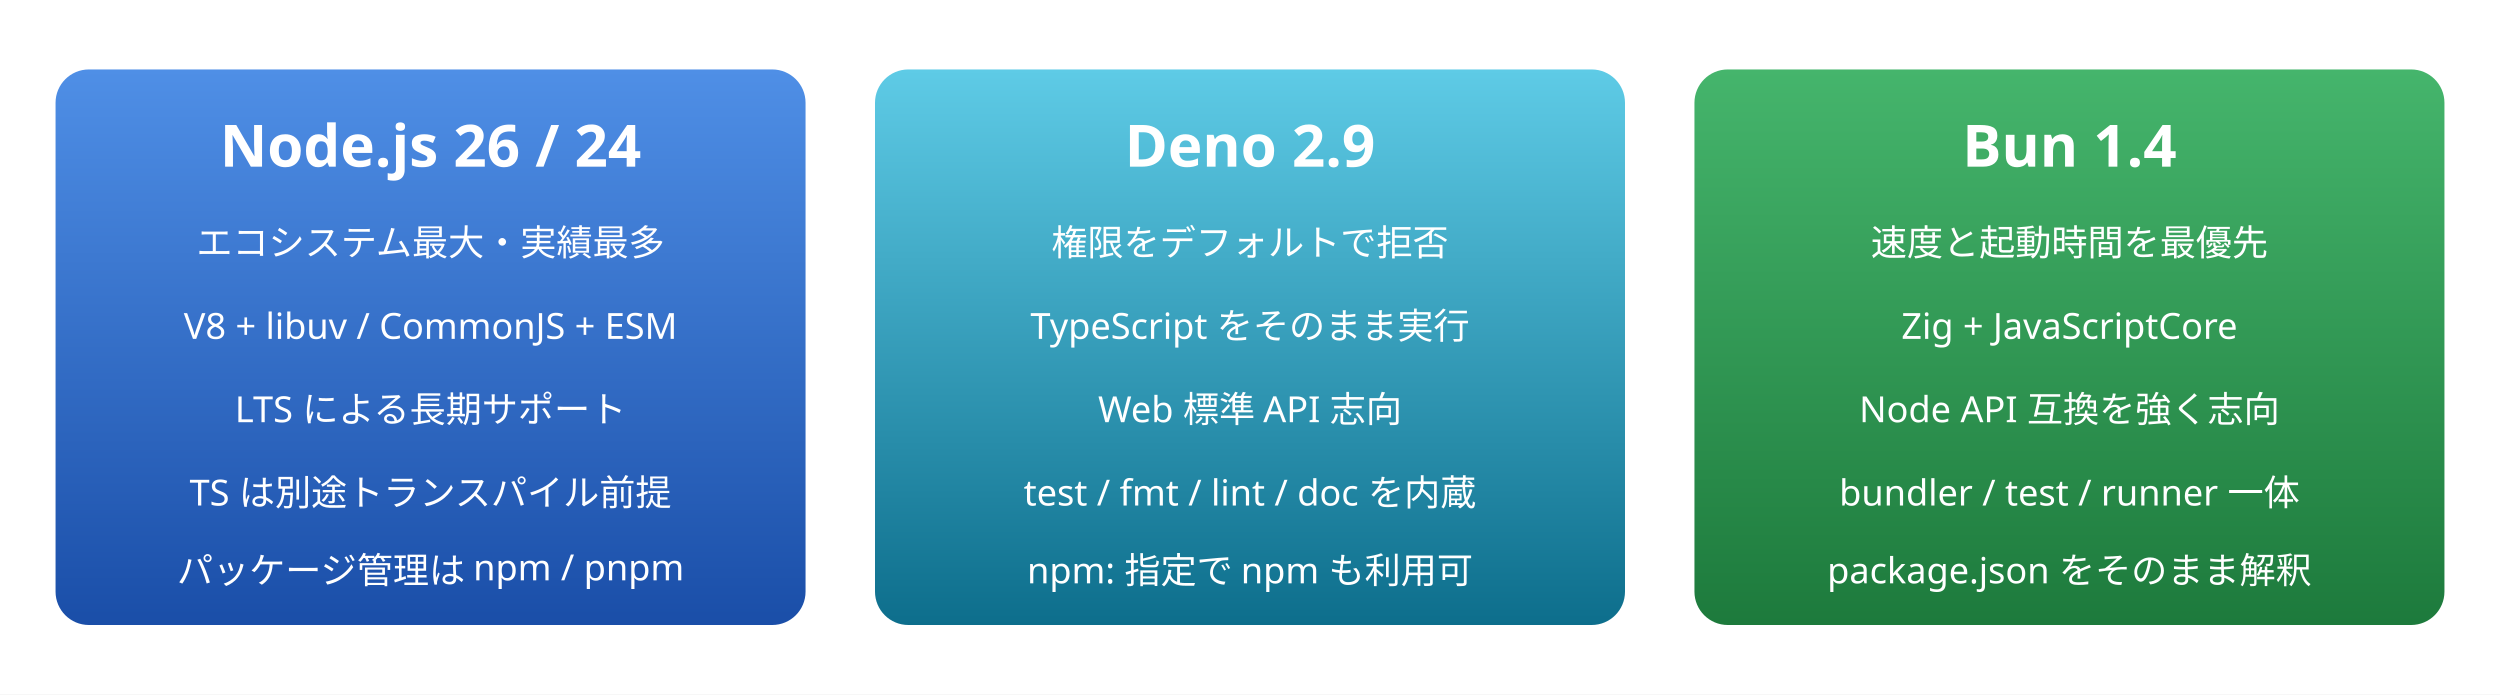
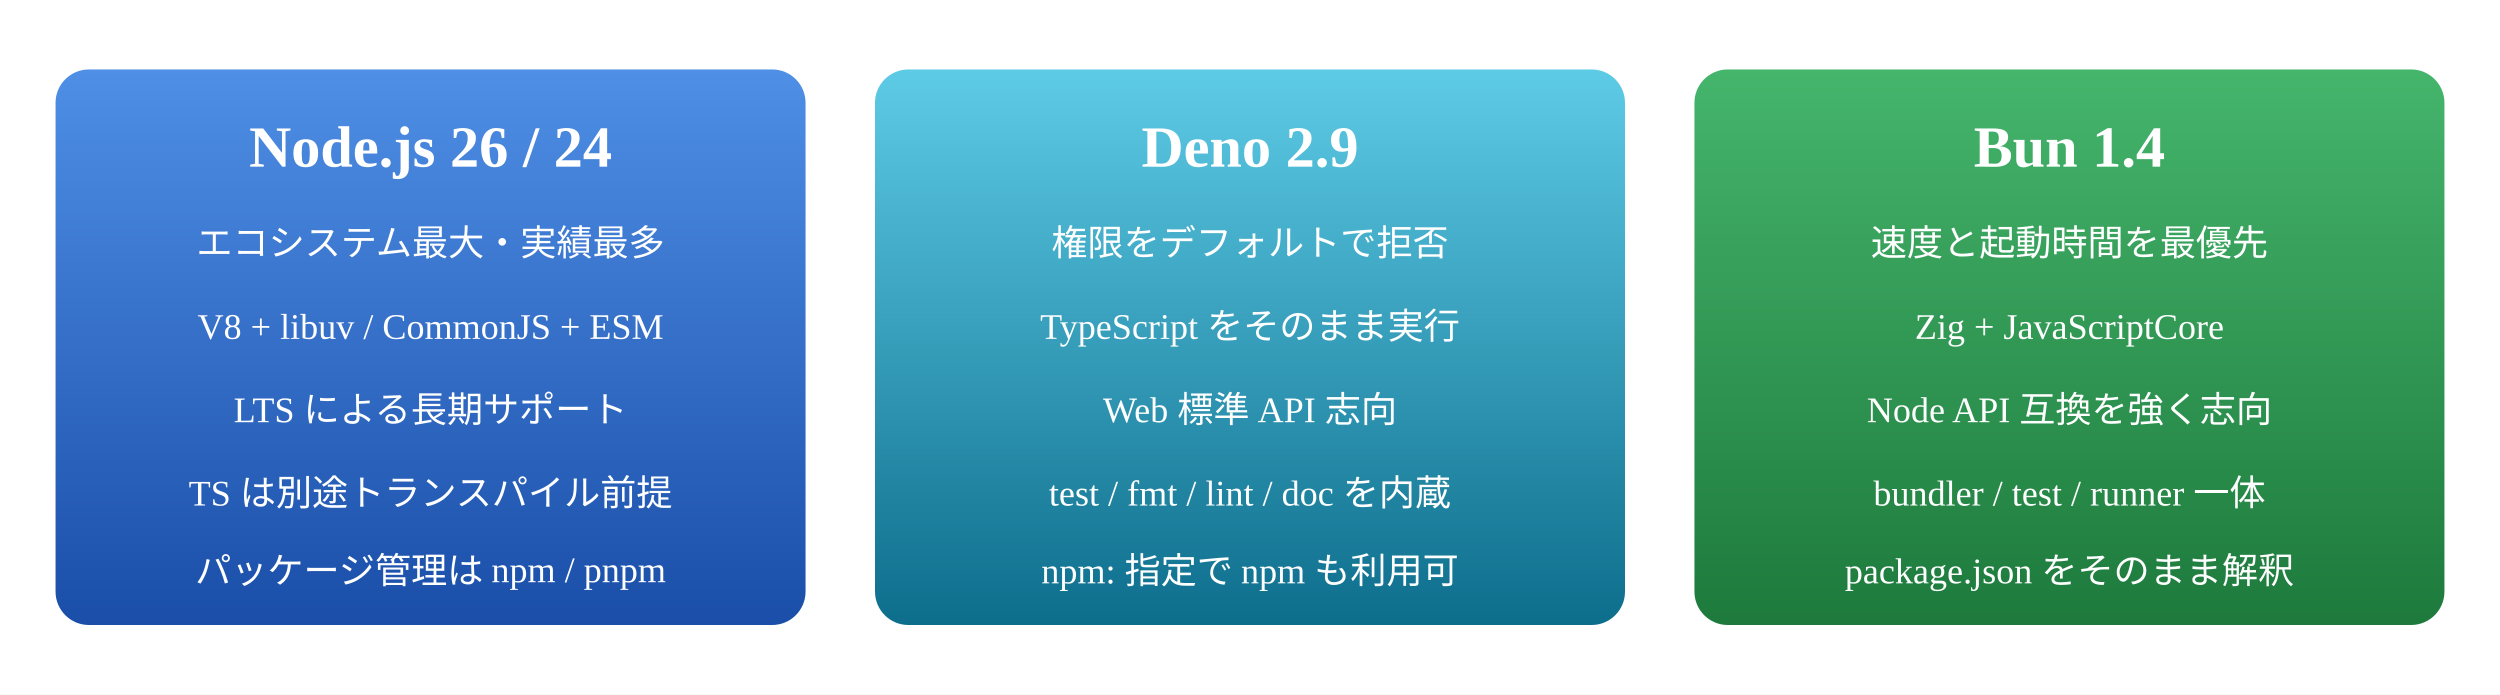
<svg xmlns="http://www.w3.org/2000/svg" viewBox="0 0 900 250" width="900" height="250" role="img" aria-label="Node.js / Deno / Bun の立ち位置の比較図">
  <defs>
-     <linearGradient id="g-node" x1="0" y1="1" x2="0" y2="0">
+     <linearGradient id="g-plan-2a" x1="0" y1="1" x2="0" y2="0">
      <stop offset="0" stop-color="#1a4ea8" />
      <stop offset="1" stop-color="#4f8fe6" />
    </linearGradient>
-     <linearGradient id="g-deno" x1="0" y1="1" x2="0" y2="0">
+     <linearGradient id="g-plan-2b" x1="0" y1="1" x2="0" y2="0">
      <stop offset="0" stop-color="#0d6e8c" />
      <stop offset="1" stop-color="#5ecbe6" />
    </linearGradient>
-     <linearGradient id="g-bun" x1="0" y1="1" x2="0" y2="0">
+     <linearGradient id="g-plan-2c" x1="0" y1="1" x2="0" y2="0">
      <stop offset="0" stop-color="#1d7a3c" />
      <stop offset="1" stop-color="#45b56c" />
    </linearGradient>
  </defs>
-   <rect x="0" y="0" width="900" height="250" fill="#ffffff" />
-   <g font-family="sans-serif">
-     <rect x="20" y="25" width="270" height="200" rx="12" fill="url(#g-node)" />
+   <rect width="100%" height="100%" fill="#ffffff" />
+   <g>
+     <rect x="20" y="25" width="270" height="200" rx="12" fill="url(#g-plan-2a)" />
    <text x="155" y="60" text-anchor="middle" fill="#fff" font-size="21" font-weight="700">Node.js 26 / 24</text>
    <text x="155" y="92" text-anchor="middle" fill="#fff" font-size="13">エコシステム最大・実績最多</text>
    <text x="155" y="122" text-anchor="middle" fill="#fff" font-size="13">V8 + libuv / CommonJS + ESM</text>
    <text x="155" y="152" text-anchor="middle" fill="#fff" font-size="13">LTS による長期サポート</text>
    <text x="155" y="182" text-anchor="middle" fill="#fff" font-size="13">TS は別途トランスパイル前提</text>
    <text x="155" y="210" text-anchor="middle" fill="#fff" font-size="13">パッケージ管理は npm / pnpm</text>
-     <rect x="315" y="25" width="270" height="200" rx="12" fill="url(#g-deno)" />
+   </g>
+   <g>
+     <rect x="315" y="25" width="270" height="200" rx="12" fill="url(#g-plan-2b)" />
    <text x="450" y="60" text-anchor="middle" fill="#fff" font-size="21" font-weight="700">Deno 2.9</text>
    <text x="450" y="92" text-anchor="middle" fill="#fff" font-size="13">権限をデフォルトで拒否</text>
    <text x="450" y="122" text-anchor="middle" fill="#fff" font-size="13">TypeScript をそのまま実行</text>
    <text x="450" y="152" text-anchor="middle" fill="#fff" font-size="13">Web 標準 API 志向</text>
    <text x="450" y="182" text-anchor="middle" fill="#fff" font-size="13">test / fmt / lint / doc を内蔵</text>
    <text x="450" y="210" text-anchor="middle" fill="#fff" font-size="13">npm: 指定で npm も利用可</text>
-     <rect x="610" y="25" width="270" height="200" rx="12" fill="url(#g-bun)" />
+   </g>
+   <g>
+     <rect x="610" y="25" width="270" height="200" rx="12" fill="url(#g-plan-2c)" />
    <text x="745" y="60" text-anchor="middle" fill="#fff" font-size="21" font-weight="700">Bun 1.4</text>
    <text x="745" y="92" text-anchor="middle" fill="#fff" font-size="13">速度と起動時間を最優先</text>
    <text x="745" y="122" text-anchor="middle" fill="#fff" font-size="13">Zig + JavaScriptCore</text>
    <text x="745" y="152" text-anchor="middle" fill="#fff" font-size="13">Node API 互換を強く志向</text>
    <text x="745" y="182" text-anchor="middle" fill="#fff" font-size="13">bundler / test / runner 一体</text>
    <text x="745" y="210" text-anchor="middle" fill="#fff" font-size="13">package.json をそのまま解釈</text>
  </g>
</svg>
